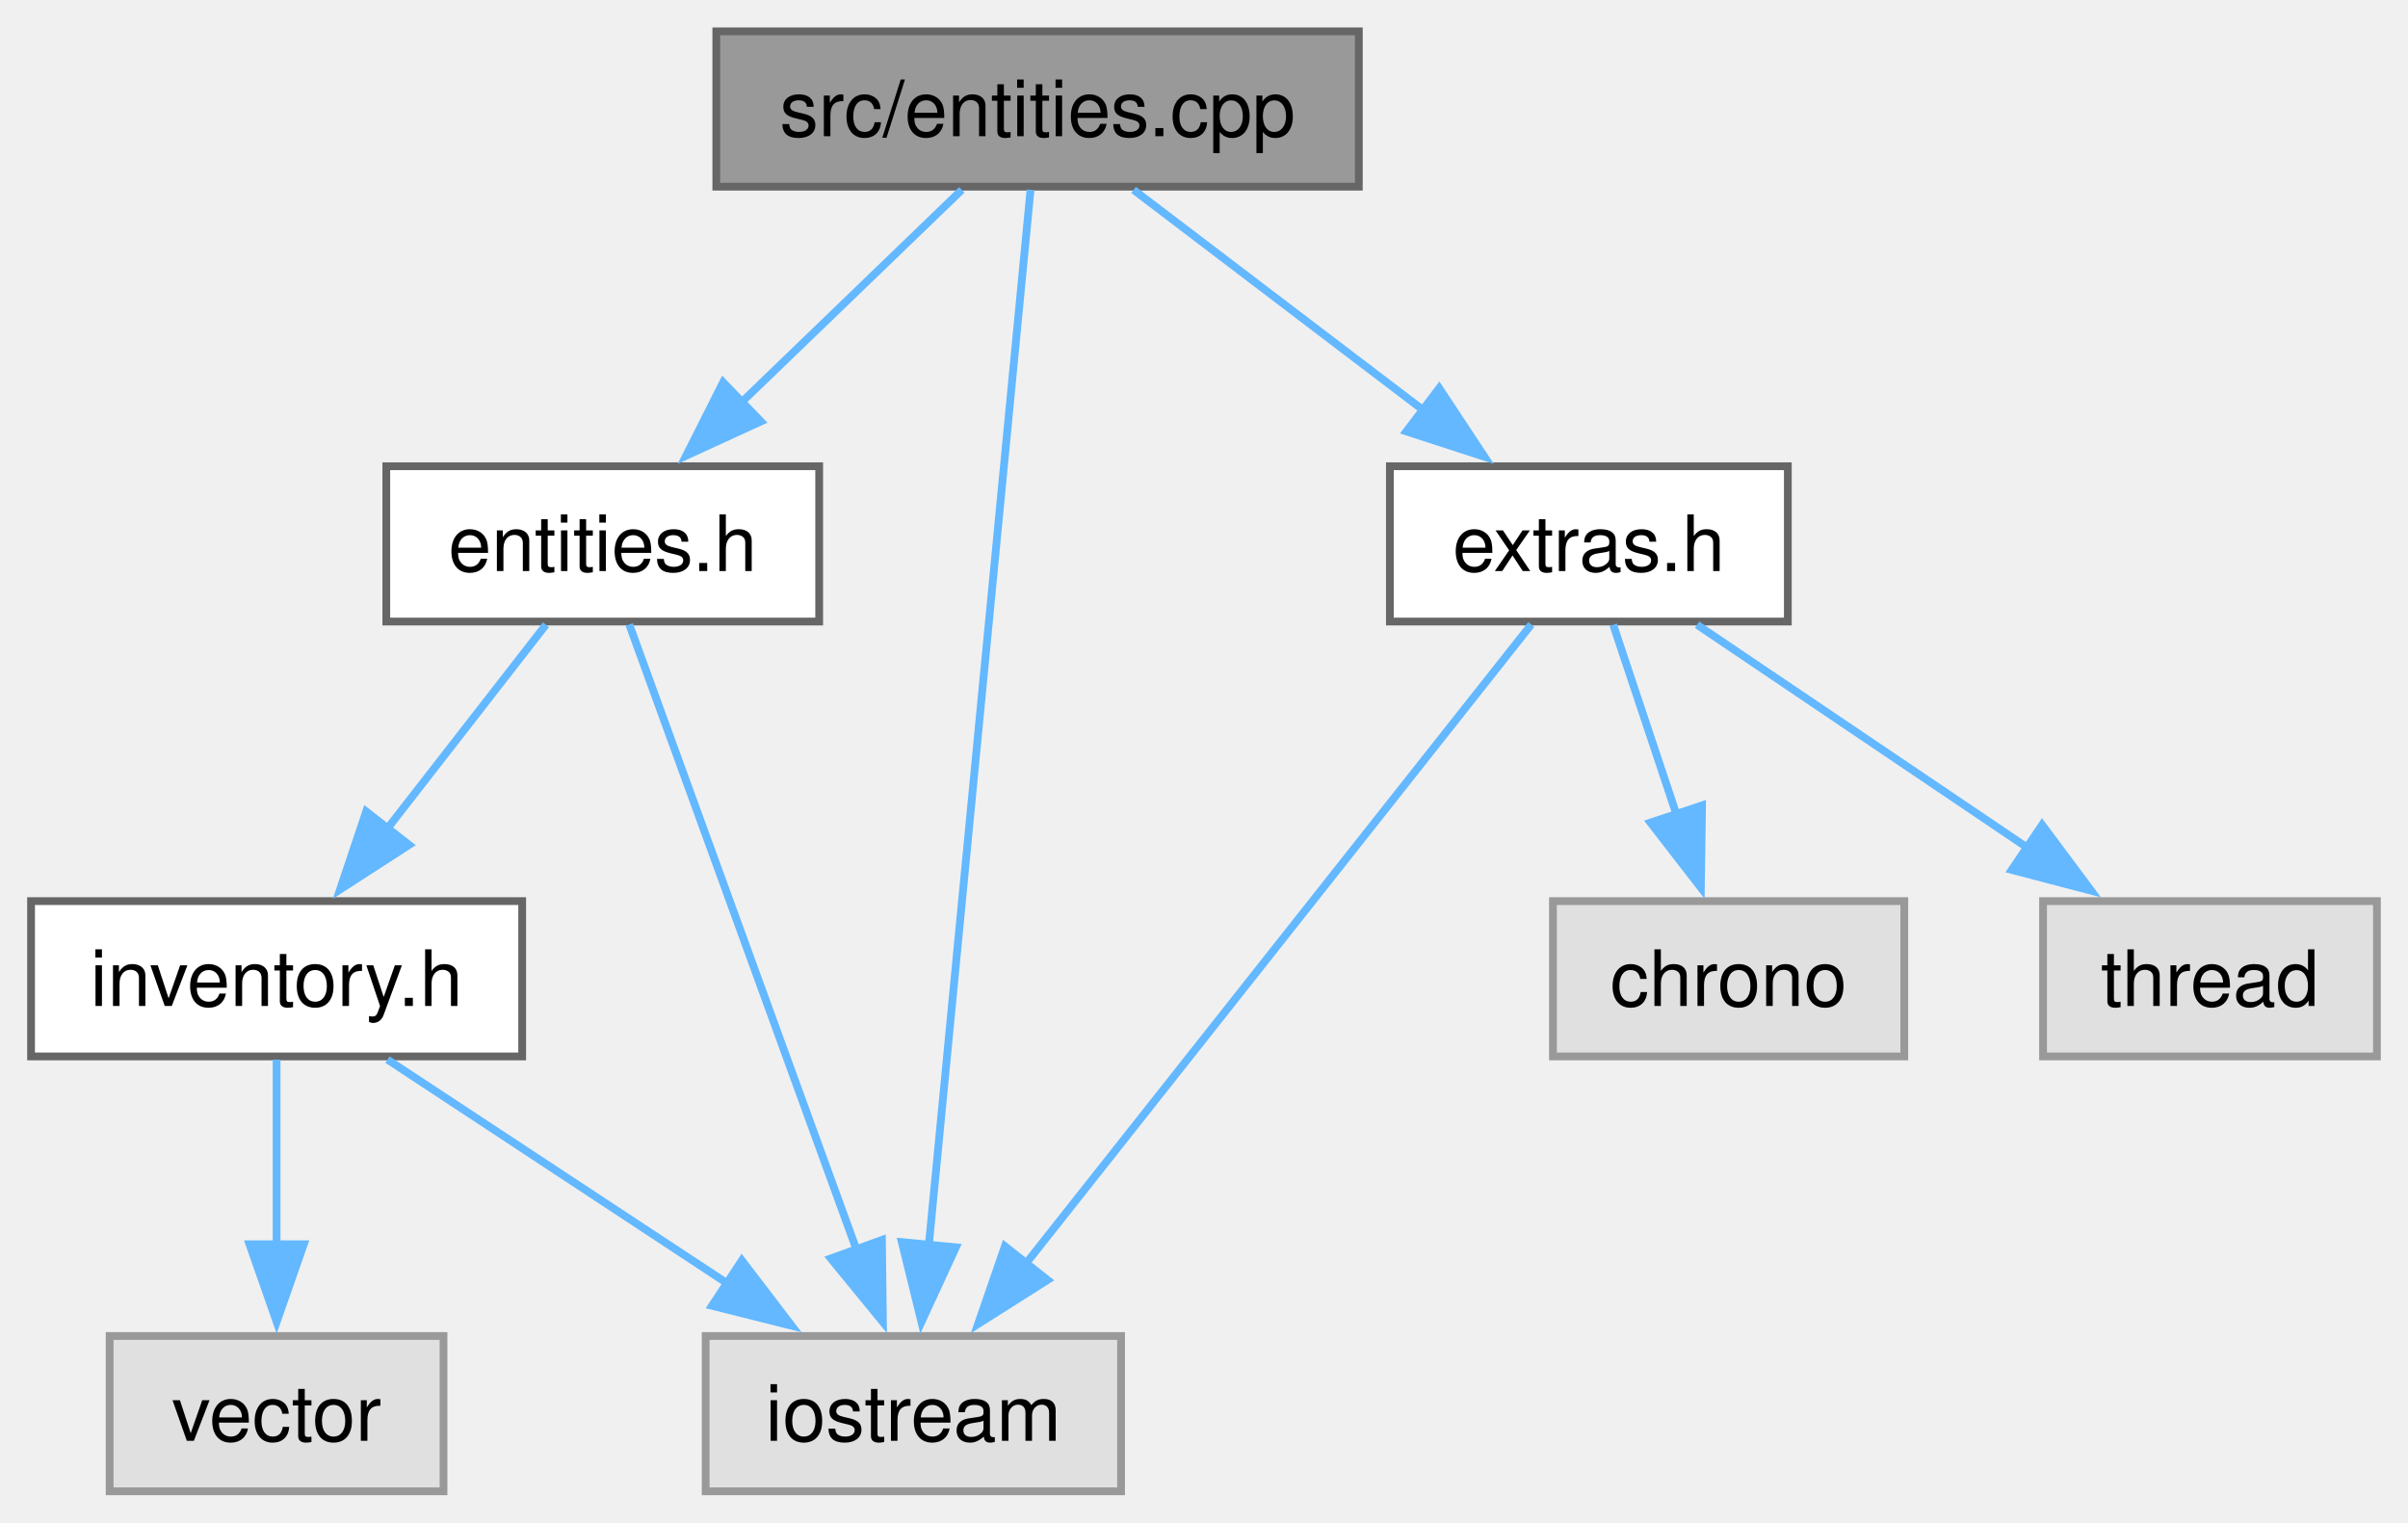
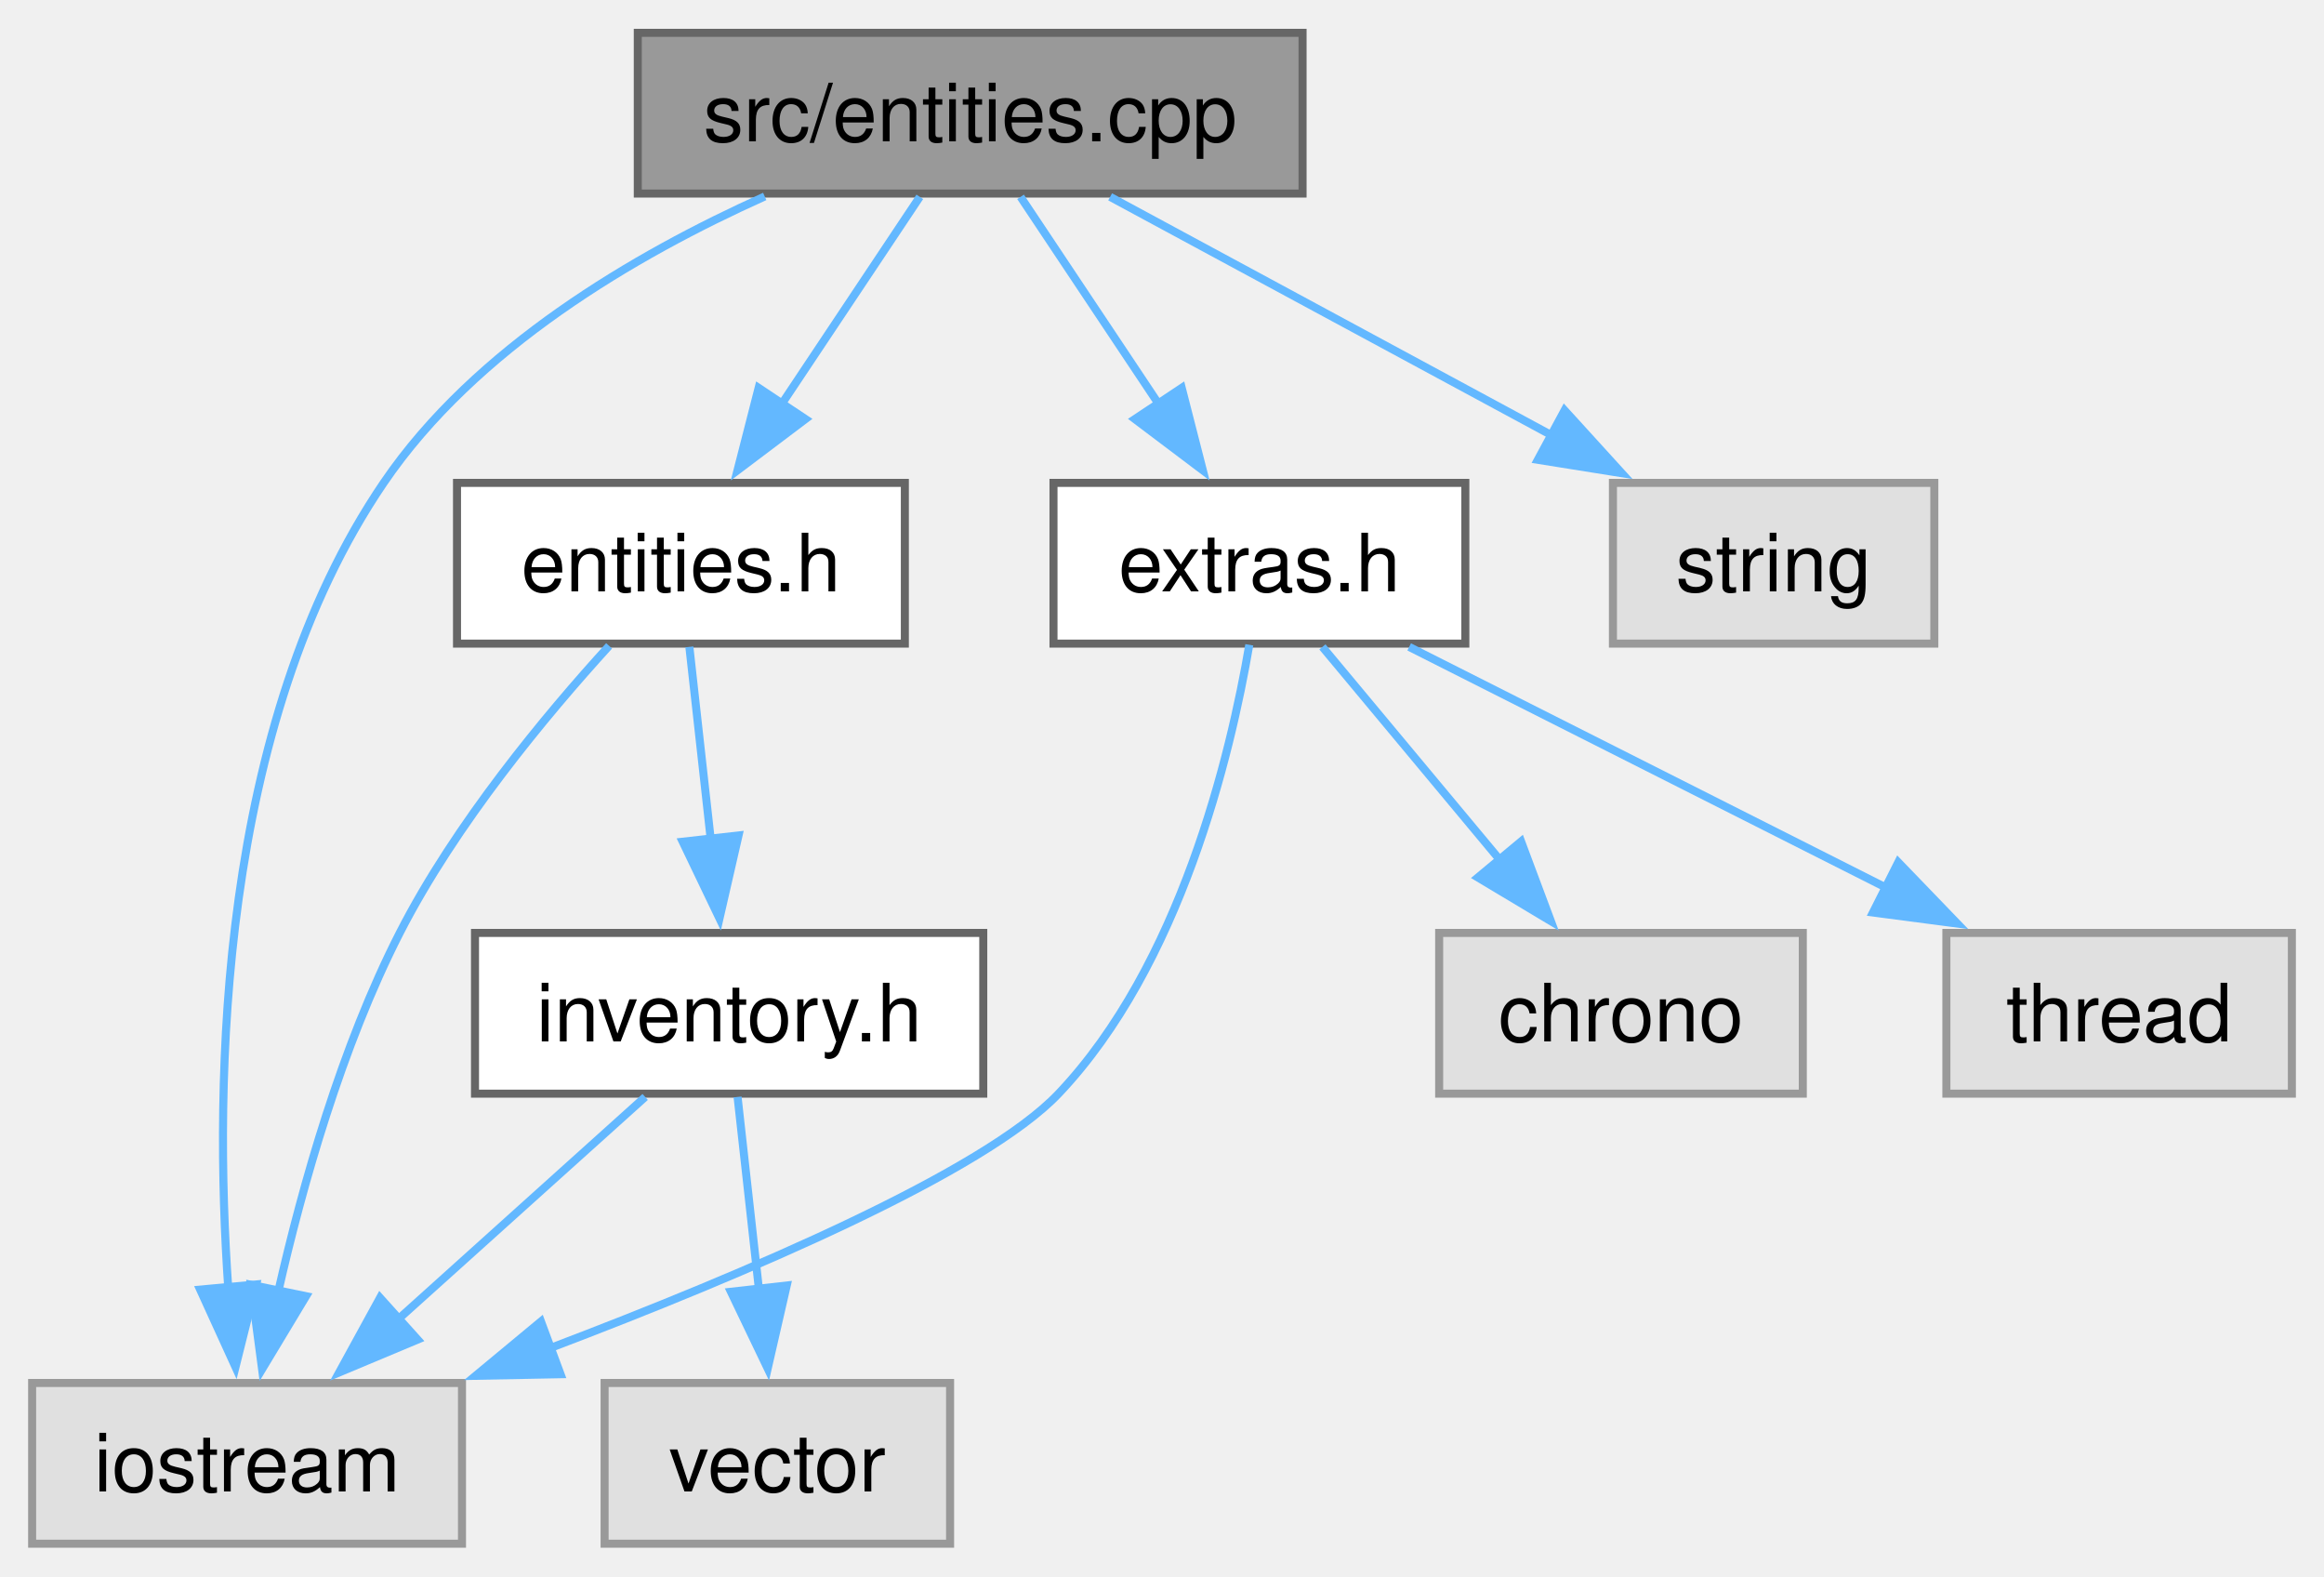
- <svg xmlns="http://www.w3.org/2000/svg" xmlns:xlink="http://www.w3.org/1999/xlink" width="310pt" height="196pt" viewBox="0.00 0.00 310.12 196.00">
+ <svg xmlns="http://www.w3.org/2000/svg" xmlns:xlink="http://www.w3.org/1999/xlink" width="289pt" height="196pt" viewBox="0.00 0.00 289.25 196.00">
  <g id="graph0" class="graph" transform="scale(1 1) rotate(0) translate(4 192)">
    <g id="Node000001" class="node">
      <g id="a_Node000001">
        <a xlink:title=" ">
-           <polygon fill="#999999" stroke="#666666" points="171,-188 88.25,-188 88.25,-168 171,-168 171,-188" />
-           <text text-anchor="middle" x="129.62" y="-174.5" font-family="Helvetica,sans-Serif" font-size="10.00">src/entities.cpp</text>
+           <polygon fill="#999999" stroke="#666666" points="158.12,-188 75.38,-188 75.38,-168 158.12,-168 158.12,-188" />
+           <text text-anchor="middle" x="116.75" y="-174.5" font-family="Helvetica,sans-Serif" font-size="10.00">src/entities.cpp</text>
        </a>
      </g>
    </g>
    <g id="Node000002" class="node">
      <g id="a_Node000002">
        <a xlink:title=" ">
-           <polygon fill="#e0e0e0" stroke="#999999" points="140.38,-20 86.88,-20 86.88,0 140.38,0 140.38,-20" />
-           <text text-anchor="middle" x="113.62" y="-6.5" font-family="Helvetica,sans-Serif" font-size="10.00">iostream</text>
+           <polygon fill="#e0e0e0" stroke="#999999" points="53.5,-20 0,-20 0,0 53.5,0 53.5,-20" />
+           <text text-anchor="middle" x="26.75" y="-6.5" font-family="Helvetica,sans-Serif" font-size="10.00">iostream</text>
        </a>
      </g>
    </g>
    <g id="edge1_Node000001_Node000002" class="edge">
      <g id="a_edge1_Node000001_Node000002">
        <a xlink:title=" ">
-           <path fill="none" stroke="#63b8ff" d="M128.72,-167.6C126.2,-141.46 119.07,-67.48 115.59,-31.36" />
-           <polygon fill="#63b8ff" stroke="#63b8ff" points="119.11,-31.42 114.67,-21.8 112.14,-32.09 119.11,-31.42" />
+           <path fill="none" stroke="#63b8ff" d="M91.18,-167.64C75.03,-160.39 55.14,-148.74 43.75,-132 23.23,-101.84 22.6,-57.61 24.41,-31.81" />
+           <polygon fill="#63b8ff" stroke="#63b8ff" points="27.88,-32.26 25.31,-21.98 20.91,-31.62 27.88,-32.26" />
        </a>
      </g>
    </g>
    <g id="Node000003" class="node">
      <g id="a_Node000003">
-         <a xlink:href="entities_8h.html" target="_top" xlink:title=" ">
-           <polygon fill="white" stroke="#666666" points="101.5,-132 45.75,-132 45.75,-112 101.5,-112 101.5,-132" />
-           <text text-anchor="middle" x="73.62" y="-118.5" font-family="Helvetica,sans-Serif" font-size="10.00">entities.h</text>
+         <a xlink:title=" ">
+           <polygon fill="#e0e0e0" stroke="#999999" points="236.75,-132 196.75,-132 196.75,-112 236.75,-112 236.75,-132" />
+           <text text-anchor="middle" x="216.75" y="-118.5" font-family="Helvetica,sans-Serif" font-size="10.00">string</text>
        </a>
      </g>
    </g>
    <g id="edge2_Node000001_Node000003" class="edge">
      <g id="a_edge2_Node000001_Node000003">
        <a xlink:title=" ">
-           <path fill="none" stroke="#63b8ff" d="M119.87,-167.59C112,-160.01 100.73,-149.13 91.28,-140.02" />
-           <polygon fill="#63b8ff" stroke="#63b8ff" points="93.99,-137.77 84.36,-133.35 89.13,-142.81 93.99,-137.77" />
-         </a>
-       </g>
-     </g>
-     <g id="Node000006" class="node">
-       <g id="a_Node000006">
-         <a xlink:href="extras_8h.html" target="_top" xlink:title=" ">
-           <polygon fill="white" stroke="#666666" points="226.25,-132 175,-132 175,-112 226.25,-112 226.25,-132" />
-           <text text-anchor="middle" x="200.62" y="-118.5" font-family="Helvetica,sans-Serif" font-size="10.00">extras.h</text>
-         </a>
-       </g>
-     </g>
-     <g id="edge7_Node000001_Node000006" class="edge">
-       <g id="a_edge7_Node000001_Node000006">
-         <a xlink:title=" ">
-           <path fill="none" stroke="#63b8ff" d="M141.99,-167.59C152.27,-159.77 167.14,-148.46 179.34,-139.19" />
-           <polygon fill="#63b8ff" stroke="#63b8ff" points="181.35,-142.05 187.19,-133.21 177.12,-136.48 181.35,-142.05" />
-         </a>
-       </g>
-     </g>
-     <g id="edge3_Node000003_Node000002" class="edge">
-       <g id="a_edge3_Node000003_Node000002">
-         <a xlink:title=" ">
-           <path fill="none" stroke="#63b8ff" d="M77.04,-111.62C83.5,-93.84 97.67,-54.88 106.35,-31" />
-           <polygon fill="#63b8ff" stroke="#63b8ff" points="109.58,-32.37 109.71,-21.78 103,-29.98 109.58,-32.37" />
+           <path fill="none" stroke="#63b8ff" d="M134.17,-167.59C149.42,-159.36 171.83,-147.26 189.46,-137.74" />
+           <polygon fill="#63b8ff" stroke="#63b8ff" points="190.73,-141.03 197.86,-133.2 187.4,-134.87 190.73,-141.03" />
        </a>
      </g>
    </g>
    <g id="Node000004" class="node">
      <g id="a_Node000004">
-         <a xlink:href="inventory_8h.html" target="_top" xlink:title=" ">
-           <polygon fill="white" stroke="#666666" points="63.25,-76 0,-76 0,-56 63.25,-56 63.25,-76" />
-           <text text-anchor="middle" x="31.62" y="-62.5" font-family="Helvetica,sans-Serif" font-size="10.00">inventory.h</text>
+         <a xlink:href="entities_8h.html" target="_top" xlink:title=" ">
+           <polygon fill="white" stroke="#666666" points="108.62,-132 52.88,-132 52.88,-112 108.62,-112 108.62,-132" />
+           <text text-anchor="middle" x="80.75" y="-118.5" font-family="Helvetica,sans-Serif" font-size="10.00">entities.h</text>
        </a>
      </g>
    </g>
-     <g id="edge4_Node000003_Node000004" class="edge">
-       <g id="a_edge4_Node000003_Node000004">
+     <g id="edge3_Node000001_Node000004" class="edge">
+       <g id="a_edge3_Node000001_Node000004">
        <a xlink:title=" ">
-           <path fill="none" stroke="#63b8ff" d="M66.31,-111.59C60.65,-104.32 52.64,-94.02 45.74,-85.15" />
-           <polygon fill="#63b8ff" stroke="#63b8ff" points="48.69,-83.24 39.79,-77.49 43.16,-87.54 48.69,-83.24" />
+           <path fill="none" stroke="#63b8ff" d="M110.48,-167.59C105.73,-160.47 99.05,-150.45 93.23,-141.72" />
+           <polygon fill="#63b8ff" stroke="#63b8ff" points="96.25,-139.94 87.79,-133.56 90.42,-143.82 96.25,-139.94" />
        </a>
      </g>
    </g>
-     <g id="edge6_Node000004_Node000002" class="edge">
-       <g id="a_edge6_Node000004_Node000002">
+     <g id="Node000007" class="node">
+       <g id="a_Node000007">
+         <a xlink:href="extras_8h.html" target="_top" xlink:title=" ">
+           <polygon fill="white" stroke="#666666" points="178.38,-132 127.12,-132 127.12,-112 178.38,-112 178.38,-132" />
+           <text text-anchor="middle" x="152.75" y="-118.5" font-family="Helvetica,sans-Serif" font-size="10.00">extras.h</text>
+         </a>
+       </g>
+     </g>
+     <g id="edge8_Node000001_Node000007" class="edge">
+       <g id="a_edge8_Node000001_Node000007">
        <a xlink:title=" ">
-           <path fill="none" stroke="#63b8ff" d="M45.91,-55.59C58.06,-47.59 75.76,-35.93 90.02,-26.54" />
-           <polygon fill="#63b8ff" stroke="#63b8ff" points="91.54,-29.73 97.97,-21.31 87.69,-23.89 91.54,-29.73" />
+           <path fill="none" stroke="#63b8ff" d="M123.02,-167.59C127.77,-160.47 134.45,-150.45 140.27,-141.72" />
+           <polygon fill="#63b8ff" stroke="#63b8ff" points="143.08,-143.82 145.71,-133.56 137.25,-139.94 143.08,-143.82" />
+         </a>
+       </g>
+     </g>
+     <g id="edge4_Node000004_Node000002" class="edge">
+       <g id="a_edge4_Node000004_Node000002">
+         <a xlink:title=" ">
+           <path fill="none" stroke="#63b8ff" d="M71.81,-111.72C63.95,-103.1 52.69,-89.57 45.75,-76 38.53,-61.88 33.64,-44.59 30.64,-31.4" />
+           <polygon fill="#63b8ff" stroke="#63b8ff" points="34.09,-30.8 28.62,-21.72 27.23,-32.22 34.09,-30.8" />
        </a>
      </g>
    </g>
    <g id="Node000005" class="node">
      <g id="a_Node000005">
-         <a xlink:title=" ">
-           <polygon fill="#e0e0e0" stroke="#999999" points="53.12,-20 10.12,-20 10.12,0 53.12,0 53.12,-20" />
-           <text text-anchor="middle" x="31.62" y="-6.5" font-family="Helvetica,sans-Serif" font-size="10.00">vector</text>
+         <a xlink:href="inventory_8h.html" target="_top" xlink:title=" ">
+           <polygon fill="white" stroke="#666666" points="118.38,-76 55.12,-76 55.12,-56 118.38,-56 118.38,-76" />
+           <text text-anchor="middle" x="86.75" y="-62.5" font-family="Helvetica,sans-Serif" font-size="10.00">inventory.h</text>
        </a>
      </g>
    </g>
    <g id="edge5_Node000004_Node000005" class="edge">
      <g id="a_edge5_Node000004_Node000005">
        <a xlink:title=" ">
-           <path fill="none" stroke="#63b8ff" d="M31.62,-55.59C31.62,-49.01 31.62,-39.96 31.62,-31.73" />
-           <polygon fill="#63b8ff" stroke="#63b8ff" points="35.13,-31.81 31.63,-21.81 28.13,-31.81 35.13,-31.81" />
+           <path fill="none" stroke="#63b8ff" d="M81.8,-111.59C82.53,-105.01 83.53,-95.96 84.45,-87.73" />
+           <polygon fill="#63b8ff" stroke="#63b8ff" points="87.92,-88.13 85.55,-77.8 80.97,-87.35 87.92,-88.13" />
        </a>
      </g>
    </g>
-     <g id="edge10_Node000006_Node000002" class="edge">
-       <g id="a_edge10_Node000006_Node000002">
+     <g id="edge7_Node000005_Node000002" class="edge">
+       <g id="a_edge7_Node000005_Node000002">
        <a xlink:title=" ">
-           <path fill="none" stroke="#63b8ff" d="M193.21,-111.62C178.83,-93.44 146.92,-53.09 128.17,-29.38" />
-           <polygon fill="#63b8ff" stroke="#63b8ff" points="130.91,-27.21 121.96,-21.54 125.42,-31.56 130.91,-27.21" />
+           <path fill="none" stroke="#63b8ff" d="M76.3,-55.59C67.78,-47.93 55.54,-36.91 45.36,-27.75" />
+           <polygon fill="#63b8ff" stroke="#63b8ff" points="47.98,-25.4 38.21,-21.31 43.3,-30.6 47.98,-25.4" />
        </a>
      </g>
    </g>
-     <g id="Node000007" class="node">
-       <g id="a_Node000007">
+     <g id="Node000006" class="node">
+       <g id="a_Node000006">
        <a xlink:title=" ">
-           <polygon fill="#e0e0e0" stroke="#999999" points="241.25,-76 196,-76 196,-56 241.25,-56 241.25,-76" />
-           <text text-anchor="middle" x="218.62" y="-62.5" font-family="Helvetica,sans-Serif" font-size="10.00">chrono</text>
+           <polygon fill="#e0e0e0" stroke="#999999" points="114.25,-20 71.25,-20 71.25,0 114.25,0 114.25,-20" />
+           <text text-anchor="middle" x="92.75" y="-6.5" font-family="Helvetica,sans-Serif" font-size="10.00">vector</text>
        </a>
      </g>
    </g>
-     <g id="edge8_Node000006_Node000007" class="edge">
-       <g id="a_edge8_Node000006_Node000007">
+     <g id="edge6_Node000005_Node000006" class="edge">
+       <g id="a_edge6_Node000005_Node000006">
        <a xlink:title=" ">
-           <path fill="none" stroke="#63b8ff" d="M203.76,-111.59C206.01,-104.86 209.11,-95.53 211.91,-87.15" />
-           <polygon fill="#63b8ff" stroke="#63b8ff" points="215.2,-88.33 215.05,-77.73 208.56,-86.11 215.2,-88.33" />
+           <path fill="none" stroke="#63b8ff" d="M87.8,-55.59C88.53,-49.01 89.53,-39.96 90.45,-31.73" />
+           <polygon fill="#63b8ff" stroke="#63b8ff" points="93.92,-32.13 91.55,-21.8 86.97,-31.35 93.92,-32.13" />
+         </a>
+       </g>
+     </g>
+     <g id="edge11_Node000007_Node000002" class="edge">
+       <g id="a_edge11_Node000007_Node000002">
+         <a xlink:title=" ">
+           <path fill="none" stroke="#63b8ff" d="M151.49,-111.85C149.14,-98.08 142.9,-71.96 127.75,-56 118.48,-46.24 89.06,-33.67 64.34,-24.29" />
+           <polygon fill="#63b8ff" stroke="#63b8ff" points="65.77,-21.09 55.18,-20.89 63.33,-27.65 65.77,-21.09" />
        </a>
      </g>
    </g>
    <g id="Node000008" class="node">
      <g id="a_Node000008">
        <a xlink:title=" ">
-           <polygon fill="#e0e0e0" stroke="#999999" points="302.12,-76 259.12,-76 259.12,-56 302.12,-56 302.12,-76" />
-           <text text-anchor="middle" x="280.62" y="-62.5" font-family="Helvetica,sans-Serif" font-size="10.00">thread</text>
+           <polygon fill="#e0e0e0" stroke="#999999" points="220.38,-76 175.12,-76 175.12,-56 220.38,-56 220.38,-76" />
+           <text text-anchor="middle" x="197.75" y="-62.5" font-family="Helvetica,sans-Serif" font-size="10.00">chrono</text>
        </a>
      </g>
    </g>
-     <g id="edge9_Node000006_Node000008" class="edge">
-       <g id="a_edge9_Node000006_Node000008">
+     <g id="edge9_Node000007_Node000008" class="edge">
+       <g id="a_edge9_Node000007_Node000008">
        <a xlink:title=" ">
-           <path fill="none" stroke="#63b8ff" d="M214.56,-111.59C226.3,-103.67 243.36,-92.16 257.19,-82.82" />
-           <polygon fill="#63b8ff" stroke="#63b8ff" points="259,-85.82 265.33,-77.33 255.08,-80.02 259,-85.82" />
+           <path fill="none" stroke="#63b8ff" d="M160.59,-111.59C166.72,-104.24 175.42,-93.8 182.86,-84.87" />
+           <polygon fill="#63b8ff" stroke="#63b8ff" points="185.32,-87.38 189.03,-77.46 179.94,-82.9 185.32,-87.38" />
+         </a>
+       </g>
+     </g>
+     <g id="Node000009" class="node">
+       <g id="a_Node000009">
+         <a xlink:title=" ">
+           <polygon fill="#e0e0e0" stroke="#999999" points="281.25,-76 238.25,-76 238.25,-56 281.25,-56 281.25,-76" />
+           <text text-anchor="middle" x="259.75" y="-62.5" font-family="Helvetica,sans-Serif" font-size="10.00">thread</text>
+         </a>
+       </g>
+     </g>
+     <g id="edge10_Node000007_Node000009" class="edge">
+       <g id="a_edge10_Node000007_Node000009">
+         <a xlink:title=" ">
+           <path fill="none" stroke="#63b8ff" d="M171.39,-111.59C187.78,-103.32 211.91,-91.14 230.81,-81.6" />
+           <polygon fill="#63b8ff" stroke="#63b8ff" points="232.26,-84.79 239.62,-77.16 229.11,-78.54 232.26,-84.79" />
        </a>
      </g>
    </g>
  </g>
</svg>
